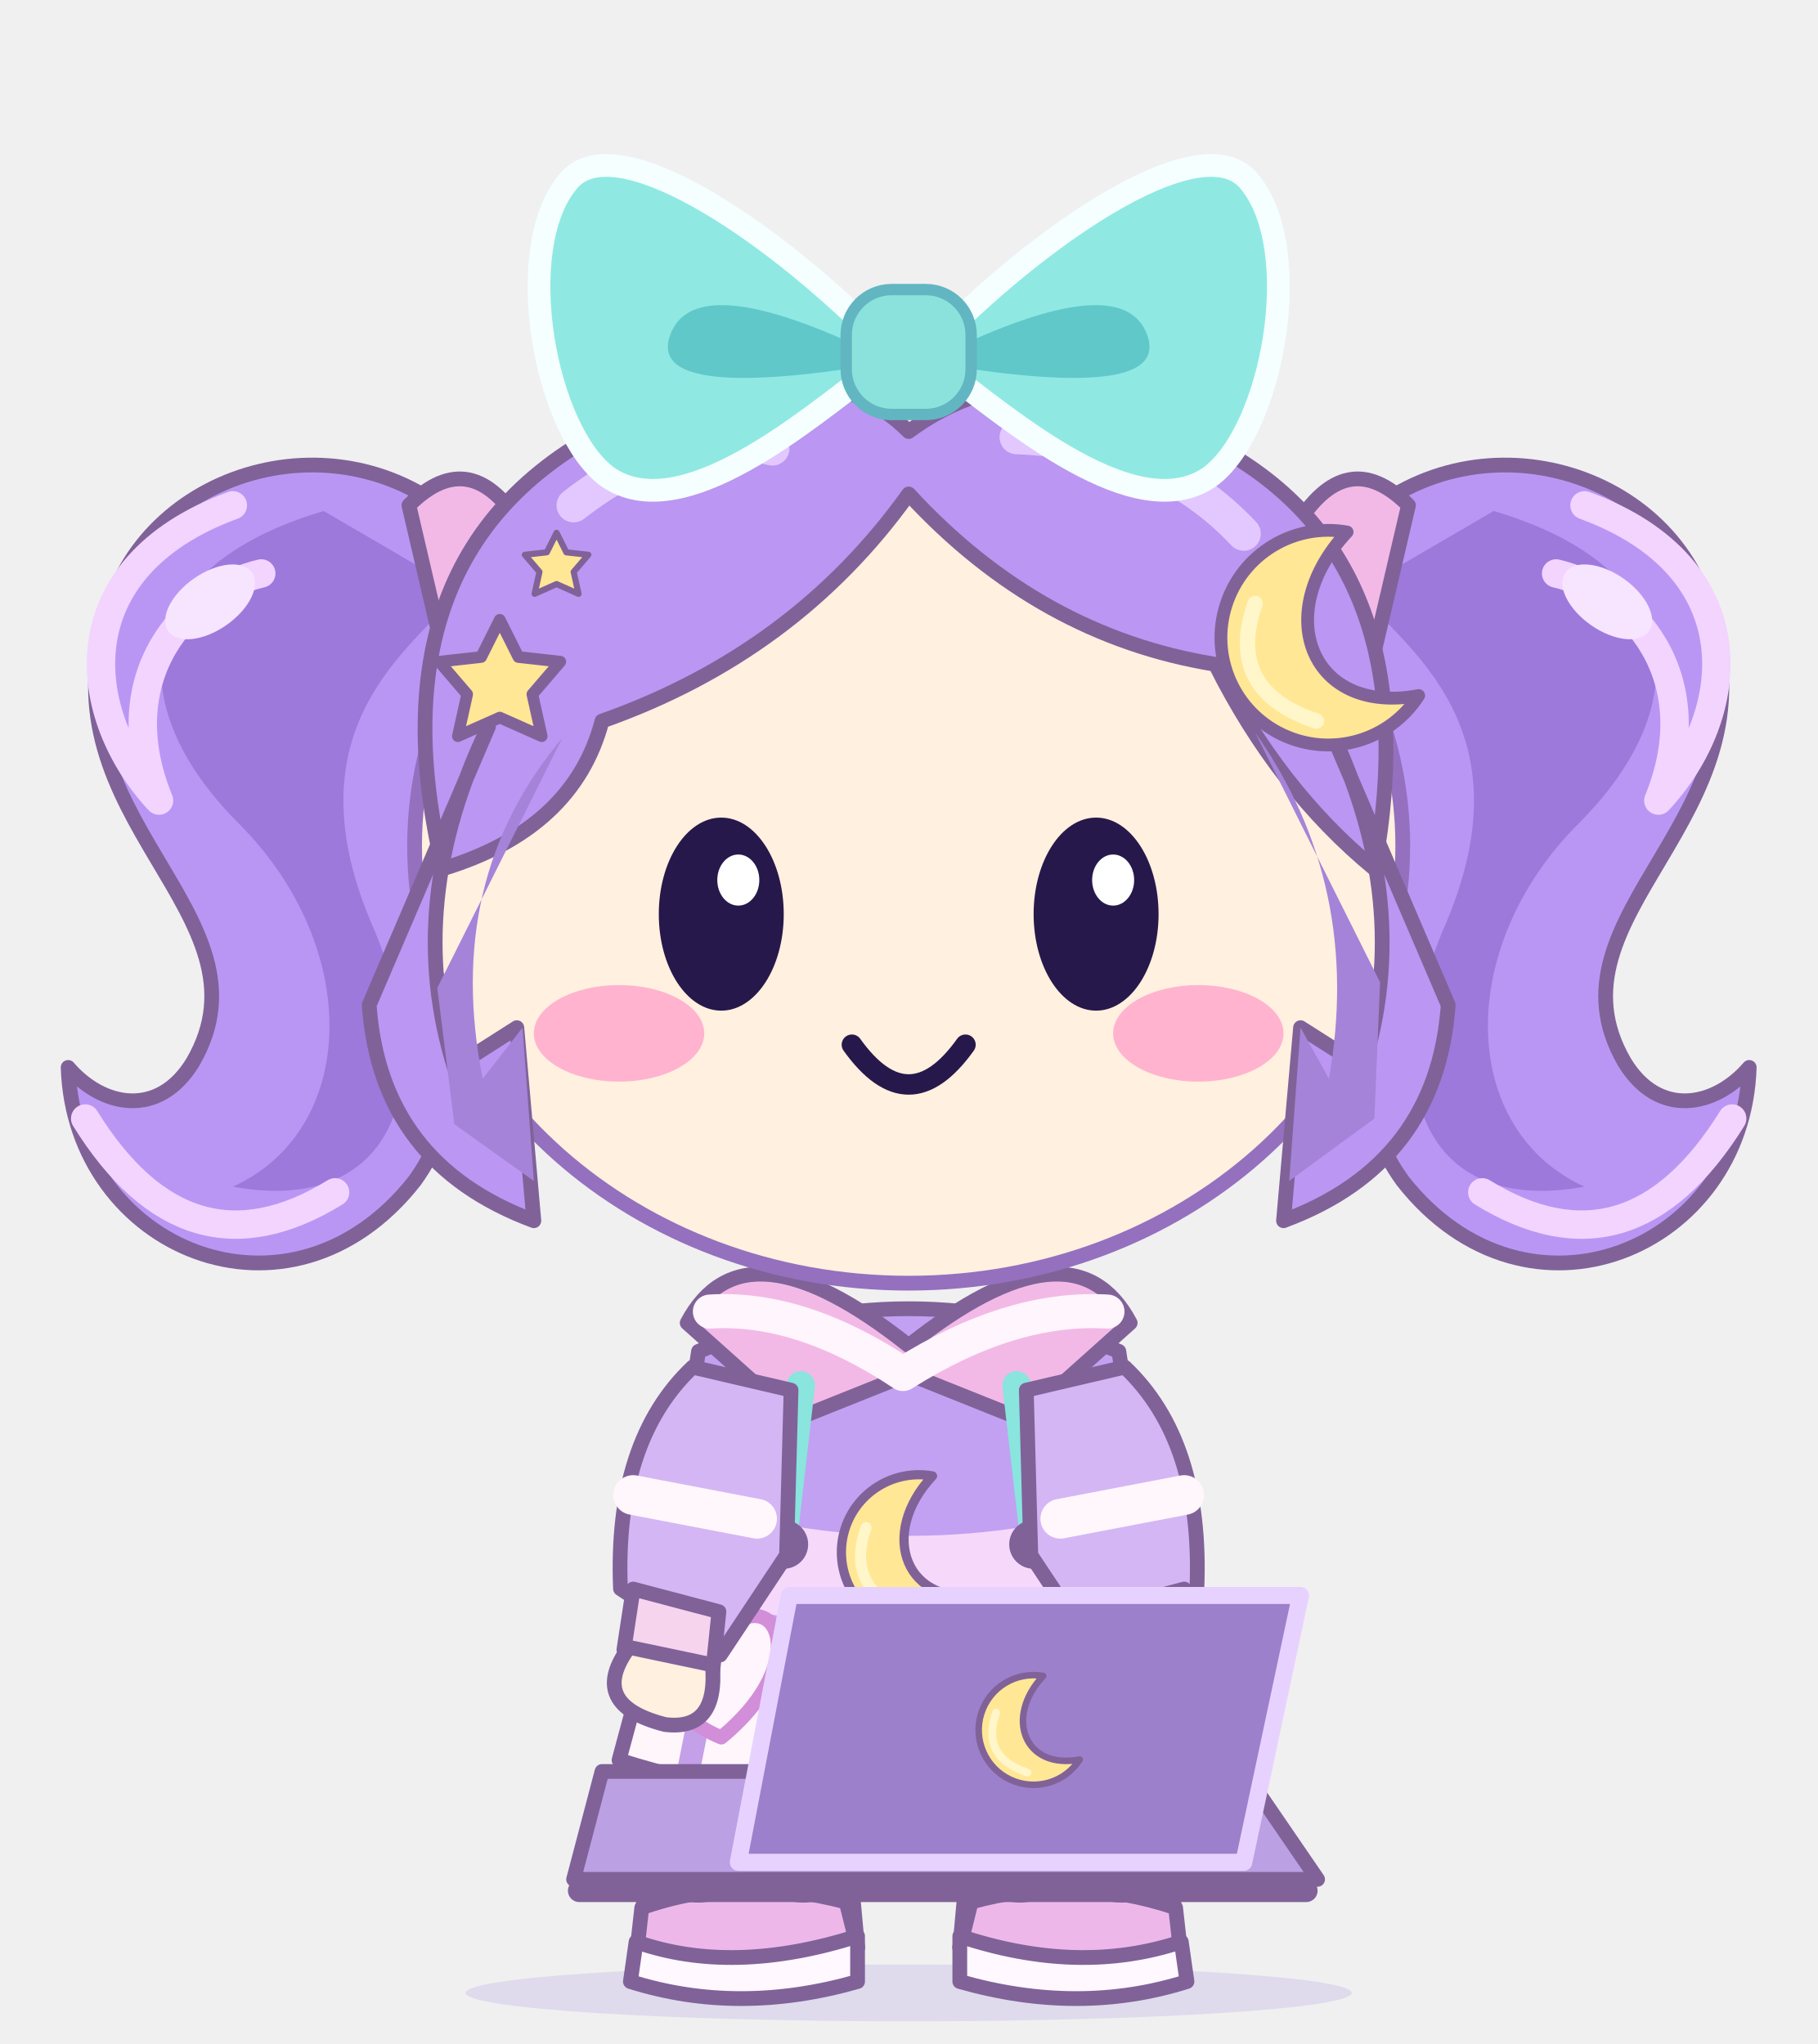
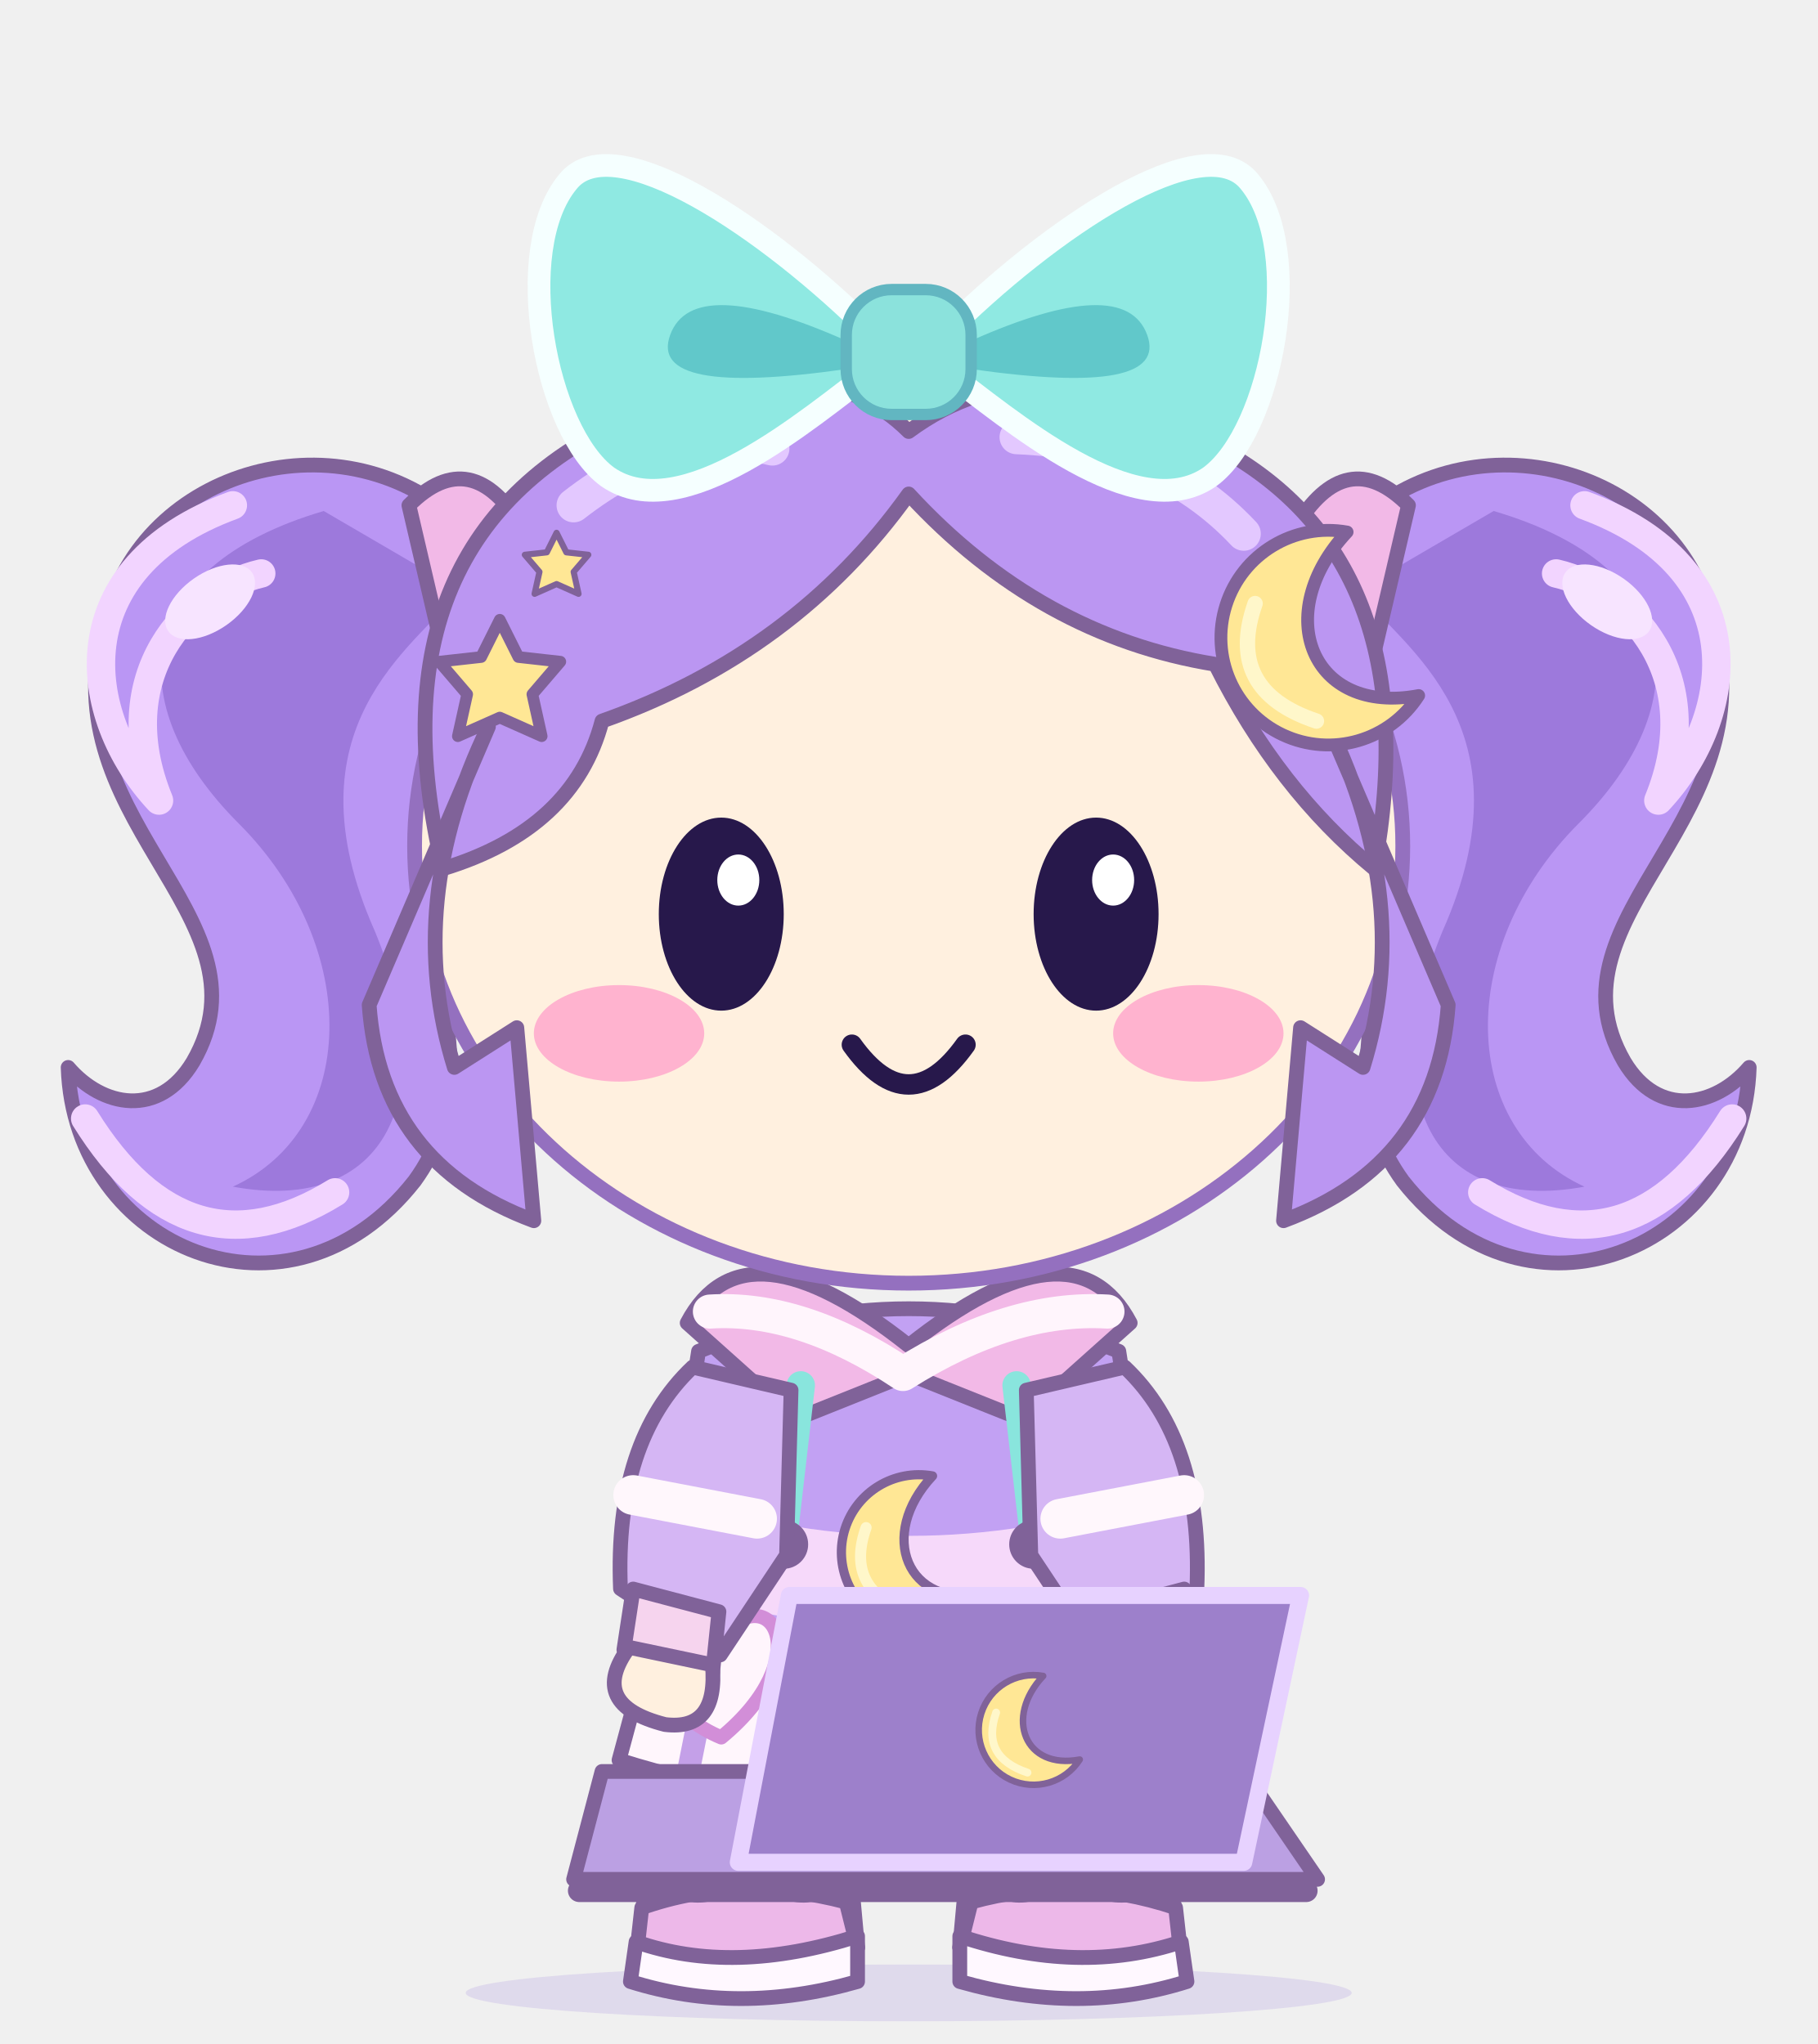
<svg xmlns="http://www.w3.org/2000/svg" class="luna2" viewBox="0 0 320 360" preserveAspectRatio="xMidYMid meet" role="img" aria-label="Luna — working" data-character="luna" data-science-outfit="false" data-listening-disabled="false" data-state="working" data-outfit="home" data-reduced-motion="true" data-audio="unavailable" data-compact="false">
  <ellipse class="l2-ground" cx="160" cy="351" rx="78" ry="5" fill="#a58cdd" opacity=".22" />
  <g class="l2-character" fill="none" stroke="#806299" stroke-width="2.6" stroke-linecap="round" stroke-linejoin="round">
    <g transform="translate(0 0)">
      <g transform="translate(83 108)">
        <g class="l2-pigtail" style="transform-origin:0 0">
          <g transform="translate(-83 -108)">
            <path d="M83 94C62 72 26 82 19 108 7 144 49 161 34 187 28 197 18 195 12 188 13 220 51 236 73 208 89 186 68 162 78 141 88 125 101 110 83 94Z" fill="#ba96f4" />
            <path d="M57 90C23 100 21 124 42 145 64 167 63 199 41 209 68 214 78 193 66 164 50 128 73 114 81 104Z" fill="#9d79dc" stroke="none" />
            <path d="M41 89C11 100 14 126 28 141 19 119 33 104 46 101M15 197Q33 226 59 210" fill="none" stroke="#f2d4ff" stroke-width="5" />
            <ellipse cx="37" cy="106" rx="9" ry="5" transform="rotate(-35 37 106)" fill="#f7e4ff" stroke="none" />
            <path d="M72 89Q83 78 92 93L94 112 79 119Z" fill="#f2b9e7" />
          </g>
        </g>
      </g>
    </g>
    <g transform="translate(320 0) scale(-1 1)">
      <g transform="translate(83 108)">
        <g class="l2-pigtail" style="transform-origin:0 0">
          <g transform="translate(-83 -108)">
            <path d="M83 94C62 72 26 82 19 108 7 144 49 161 34 187 28 197 18 195 12 188 13 220 51 236 73 208 89 186 68 162 78 141 88 125 101 110 83 94Z" fill="#ba96f4" />
            <path d="M57 90C23 100 21 124 42 145 64 167 63 199 41 209 68 214 78 193 66 164 50 128 73 114 81 104Z" fill="#9d79dc" stroke="none" />
            <path d="M41 89C11 100 14 126 28 141 19 119 33 104 46 101M15 197Q33 226 59 210" fill="none" stroke="#f2d4ff" stroke-width="5" />
            <ellipse cx="37" cy="106" rx="9" ry="5" transform="rotate(-35 37 106)" fill="#f7e4ff" stroke="none" />
            <path d="M72 89Q83 78 92 93L94 112 79 119Z" fill="#f2b9e7" />
          </g>
        </g>
      </g>
    </g>
    <g class="l2-body">
      <g class="l2-feet">
        <path d="M123 300V324H145V300M175 300V324H197V300" fill="#fff0df" />
        <path d="M117 320Q132 313 149 321L151 343Q136 351 112 345L114 330Z M171 321Q188 313 203 320L206 330 208 345Q184 351 169 343Z" fill="#c2a1f3" />
        <path d="M113 336Q130 330 149 335L151 343Q132 350 112 345ZM171 335Q189 330 207 336L208 345Q189 350 169 343Z" fill="#edb8e9" />
        <path d="M112 342Q129 348 151 341V349Q130 355 111 349ZM169 341Q190 348 208 342L209 349Q190 355 169 349Z" fill="#fff8ff" />
        <g fill="#94e6e0" stroke-width="1.8">
          <path d="M132 326Q116 315 117 327T132 331Q147 339 146 327T132 326ZM188 326Q173 315 174 327T188 331Q203 339 202 327T188 326Z" />
          <circle cx="132" cy="329" r="4" />
          <circle cx="188" cy="329" r="4" />
        </g>
        <g class="liam-laces" fill="none" stroke="#f6f7ff" stroke-width="2.5">
          <path d="m121 323 20 2m-21 3 21 2m38-5 20-2m-20 7 21-2" />
        </g>
      </g>
      <g class="l2-outfit-home">
        <path d="M123 238Q160 223 197 238L207 302Q160 318 113 302Z" fill="#c2a1f3" />
        <path d="M116 284Q158 298 204 284L211 310Q160 326 109 310Z" fill="#fff6fc" />
        <path d="M124 298 121 313M143 302 141 317M178 302 180 317M196 298 199 313" fill="none" stroke="#c4a0e8" stroke-width="4" />
        <path d="M120 264Q160 277 201 264V280Q160 293 118 280Z" fill="#f6d9fa" stroke="none" />
        <path d="M121 233Q131 214 160 237 189 214 199 233L180 250 160 242 140 250Z" fill="#f2b9e7" />
        <path d="M125 231Q141 230 159 242 178 230 195 231" fill="none" stroke="#fff5fc" stroke-width="6" />
        <path d="M141 244 138 270M179 244 182 270" fill="none" stroke="#89e5dd" stroke-width="5" />
        <circle cx="138" cy="272" r="3" fill="#89e5dd" />
        <circle cx="182" cy="272" r="3" fill="#89e5dd" />
        <path transform="translate(159 271) scale(0.65)" d="M8-17A21 21 0 1 0 22 15C1 19-7-1 8-17Z" fill="#ffe795" stroke="#806299" stroke-width="2.5" />
        <path transform="translate(159 271) scale(0.65)" d="M-10-3Q-16 14 2 20" fill="none" stroke="#fff7ca" stroke-width="3" />
        <g class="l2-detail" fill="#fff5fc" stroke="#d28ed8" stroke-width="2.5">
          <path d="M122 289C108 275 110 299 127 306 144 292 136 278 127 288Z" />
          <path d="M191 289C177 275 179 299 196 306 213 292 205 278 196 288Z" />
        </g>
      </g>
      <g class="l2-outfit-enterprise">
        <path d="M124 282H196L205 311Q160 323 115 311Z" fill="#8a73b6" />
        <path d="M126 235Q160 225 194 235L201 294Q180 304 160 293 140 304 119 294Z" fill="#9981c3" />
        <path d="M143 231 160 259 177 231Z" fill="#fff6fc" />
        <path d="M137 233 148 251 140 258 160 283 151 241M183 233 172 251 180 258 160 283 169 241" fill="#bfa0eb" />
        <path d="M151 240 160 247 169 240 168 255 160 250 152 255Z" fill="#8de3da" />
        <circle cx="160" cy="283" r="2.6" fill="#ffdfa3" stroke="none" />
        <path d="M126 281H140M180 281H194" stroke="#d9c2f5" stroke-width="3" />
        <g class="l2-detail">
          <path d="M179 250V268" stroke="#8de3da" stroke-width="3" />
          <rect x="172" y="263" width="17" height="22" rx="3" fill="#fff8ee" />
          <circle cx="180.5" cy="270" r="3" fill="#c3a3ef" stroke="none" />
          <path d="M176 278H185" stroke="#8de3da" />
        </g>
      </g>
      <g class="liam-clothes">
        <path d="M123 286H197L199 322H174L166 304H154L146 322H121Z" fill="#697cc0" />
        <path d="M127 303v14m66-14v14M160 293v9" stroke="#485d9d" />
        <path d="M123 238Q160 223 197 238L207 302Q160 318 113 302Z" fill="#7d91d6" />
        <path d="M121 233Q131 214 160 237 189 214 199 233L180 250 160 242 140 250Z" fill="#657bbd" />
        <path d="M125 231Q141 230 159 242 178 230 195 231" fill="none" stroke="#d6e3ff" stroke-width="5" />
        <path d="M142 244v23m36-23v23" stroke="#e5eaff" stroke-width="3" />
        <g transform="translate(160 276) rotate(-22)" stroke="#ffe9ae" stroke-width="2">
          <circle r="11" fill="#f5d786" />
          <ellipse rx="21" ry="6" fill="none" />
          <path d="M-20 0q16 10 40 0" fill="none" stroke="#fff2c5" />
        </g>
        <g class="liam-labcoat">
          <path d="M123 238 141 230 157 251 152 307 113 302Z M197 238 179 230 163 251 168 307 207 302Z" fill="#fff9ef" stroke="#6e80bd" />
          <path d="m141 230-6 17 11 7-12 10 18 16m27-50 6 17-11 7 12 10-18 16" fill="#e4e9ff" stroke="#7a8ac2" />
          <path d="m121 282 21 3-2 14-21-3Z m58 3 21-3 2 14-21 3Z" fill="#f6f5ff" stroke="#8d9dcf" stroke-width="1.8" />
          <path d="m124 255-2 15m6-17-1 16" stroke="#849dd5" stroke-width="3" />
          <path d="m185 252 3 13" stroke="#d5b267" stroke-width="2" />
          <path d="m179 266 17-3 3 17-18 3Z" fill="#dae8ff" stroke="#7a8ac2" stroke-width="1.7" />
          <circle cx="189" cy="270" r="2" fill="#8aa8da" stroke="none" />
          <path d="m185 276 8-1" stroke="#8aa8da" stroke-width="1.3" />
        </g>
      </g>
      <g transform="translate(0 0)">
        <g transform="translate(126 240)">
          <g class="l2-arm l2-arm-left" style="transform-origin:0 0">
            <g transform="translate(-126 -240)">
              <path d="M122 239Q104 245 94 269L105 287 123 276 136 250Z" class="l2-sleeve" fill="#d5b6f4" />
              <path d="M96 270 108 280 102 290 90 279Z" fill="#f6d4ee" />
              <path d="M91 279Q80 285 91 294 99 299 103 288Z" fill="#fff0df" />
              <path class="l2-detail" d="M103 255 121 268" stroke="#fff7fc" stroke-width="7" />
            </g>
          </g>
        </g>
      </g>
      <g transform="translate(320 0) scale(-1 1)">
        <g transform="translate(126 240)">
          <g class="l2-arm l2-arm-right" style="transform-origin:0 0">
            <g transform="translate(-126 -240)">
              <path d="M122 239Q104 245 94 269L105 287 123 276 136 250Z" class="l2-sleeve" fill="#d5b6f4" />
              <path d="M96 270 108 280 102 290 90 279Z" fill="#f6d4ee" />
              <path d="M91 279Q80 285 91 294 99 299 103 288Z" fill="#fff0df" />
              <path class="l2-detail" d="M103 255 121 268" stroke="#fff7fc" stroke-width="7" />
            </g>
          </g>
        </g>
      </g>
    </g>
    <g transform="translate(160 213)">
      <g class="l2-head-pose" style="transform-origin:0 0">
        <g transform="translate(-160 -213)">
+           <g class="liam-hair liam-hair-back" fill="#a9c4f2" stroke="#788fc3" stroke-width="2.3">
+             <path d="M78 92C81 77 91 64 107 59C117 47 140 45 154 49C170 42 191 45 204 53C222 55 238 71 243 88C255 100 256 116 252 127C260 139 256 151 250 158C253 170 247 180 239 184C242 192 233 199 224 198C227 187 218 179 214 166C205 149 116 145 102 170C99 183 91 191 91 200C80 199 71 190 74 181C63 176 61 164 65 155C60 143 64 130 68 123C65 111 70 99 78 92Z" />
+             <path d="M78 111C68 141 80 157 84 167C89 179 81 187 85 193C95 180 97 158 95 139C93 125 88 113 78 111Z M237 112C249 137 236 151 238 165C240 174 234 185 229 191C231 178 222 165 225 148C227 132 233 124 237 112Z" fill="#91a8df" stroke="none" />
+             <path d="M143 51C153 43 166 38 160 32C156 28 146 31 142 34C146 26 159 23 168 29C179 36 172 47 160 53C155 56 148 56 143 51Z" />
+             <path d="M148 30C154 27 163 28 166 32" fill="none" stroke="#e0eeff" stroke-width="2.5" />
+             <path d="M76 125C72 139 77 149 79 154M245 137C246 148 241 154 240 161" fill="none" stroke="#d9eaff" stroke-width="3" />
+           </g>
          <ellipse class="l2-face-base" cx="160" cy="149" rx="87" ry="77" fill="#fff0df" stroke="#9470bf" />
          <g class="l2-cheeks" fill="#ffb3cf" stroke="none">
            <ellipse cx="109" cy="182" rx="15" ry="8.5" />
            <ellipse cx="211" cy="182" rx="15" ry="8.5" />
          </g>
          <g class="l2-eye-gaze" fill="#27184b" stroke="none">
            <g class="l2-eyes-open">
              <ellipse cx="127" cy="157" rx="11" ry="17" />
              <ellipse cx="193" cy="157" rx="11" ry="17" />
              <ellipse cx="130" cy="151" rx="3.7" ry="4.5" fill="#fff" />
              <ellipse cx="196" cy="151" rx="3.7" ry="4.5" fill="#fff" />
            </g>
          </g>
          <g class="l2-eyes-shut" fill="none" stroke="#27184b" stroke-width="4.5">
            <path d="M116 160Q127 147 138 160M182 160Q193 147 204 160" />
          </g>
          <g class="l2-eyes-blink" fill="none" stroke="#27184b" stroke-width="3.5">
            <path d="M117 160Q127 165 137 160M183 160Q193 165 203 160" />
          </g>
          <g class="l2-brows" fill="none" stroke="#9470bf" stroke-width="3">
            <path d="M117 132 132 130M188 130 203 132" />
          </g>
          <g fill="none" stroke="#27184b" stroke-width="3.6">
            <path class="l2-mouth-smile" d="M150 184Q160 198 170 184" />
            <path class="l2-mouth-concern" d="M152 191Q160 186 168 191" />
          </g>
          <g class="l2-mouth-small">
            <ellipse cx="160" cy="188" rx="6" ry="7" fill="#44234f" stroke="#27184b" stroke-width="2" />
          </g>
          <g class="l2-mouth-wide">
            <path d="M149 182H171Q172 200 160 200 148 200 149 182Z" fill="#44234f" stroke="#27184b" stroke-width="2" />
            <path d="M153 195Q160 189 167 195Q160 202 153 195Z" fill="#f7a5c8" stroke="none" />
          </g>
          <g class="l2-front-hair" fill="#bb96f2">
            <path d="M78 153Q64 94 112 73 144 60 160 76 183 59 213 78 252 98 242 153 225 139 214 117 183 112 160 87 140 115 106 127 101 146 78 153Z" />
            <path d="M86 128Q71 159 80 188L91 181 94 215Q67 205 65 177Z M234 128Q249 159 240 188L229 181 226 215Q253 205 255 177Z" />
-             <path d="M99 130Q78 155 85 190L92 181 94 208 80 198 77 174Z M221 129Q240 156 234 190L229 181 227 208 242 197 243 173Z" fill="#a583d9" stroke="none" />
            <path d="M101 89Q119 75 136 79M179 77Q204 78 219 94" fill="none" stroke="#e3c8ff" stroke-width="6" />
          </g>
          <g class="l2-accessories">
            <path d="M154 59C135 40 108 22 100 32 90 44 96 76 107 84 120 93 142 74 154 65Z M166 59C185 40 212 22 220 32 230 44 224 76 213 84 200 93 178 74 166 65Z" fill="#8fe9e2" stroke="#f5ffff" stroke-width="4" />
            <path d="M149 60Q122 48 118 59T149 65M171 60Q198 48 202 59T171 65" fill="#61c8ca" stroke="none" />
            <rect x="149" y="51" width="22" height="22" rx="8" fill="#8be2dc" stroke="#62b6c1" stroke-width="2" />
            <path transform="translate(230 109) scale(0.9)" d="M8-17A21 21 0 1 0 22 15C1 19-7-1 8-17Z" fill="#ffe795" stroke="#806299" stroke-width="2.5" />
            <path transform="translate(230 109) scale(0.9)" d="M-10-3Q-16 14 2 20" fill="none" stroke="#fff7ca" stroke-width="3" />
            <g class="l2-detail">
              <path transform="translate(88 119) scale(0.82)" d="M0-12 4-4 13-3 7 4 9 13 0 9-9 13-7 4-13-3-4-4Z" fill="#ffe795" stroke="#806299" stroke-width="2.5" stroke-linejoin="round" />
              <path transform="translate(98 99) scale(0.43)" d="M0-12 4-4 13-3 7 4 9 13 0 9-9 13-7 4-13-3-4-4Z" fill="#ffe795" stroke="#806299" stroke-width="2.5" stroke-linejoin="round" />
            </g>
          </g>
-           <g class="liam-hair" fill="#9faef5" stroke="#727aca" stroke-width="2.3">
-             <path d="M146 47Q170 22 150 22 127 26 119 38 122 16 145 13 176 9 181 28 184 40 171 48Z" />
-             <path d="M89 75Q74 92 61 87L68 99Q59 110 42 106 46 123 62 127L51 137Q40 139 34 132 37 154 62 157L51 167 40 165Q47 184 69 182L59 191 48 191Q58 210 82 201L88 215 106 197 111 137 213 134 221 200Q236 217 252 204L243 196Q268 194 276 178 263 185 252 175 276 169 278 151 267 162 251 148 277 142 279 122 266 137 250 122 262 111 256 98 249 103Q239 84 232 75 213 52 175 52 125 44 89 75Z" />
-             <path d="M66 127Q82 119 86 99 77 133 62 143L76 148Q82 166 69 175 90 174 99 151L101 186 87 200 80 192 69 197 71 178 60 176 69 157 59 153 72 139Z M230 108Q226 138 243 150L234 159 247 175 235 182 243 198 224 190 219 145Z" fill="#7d8ee0" stroke="none" />
-             <path d="M87 140Q78 99 105 80 125 62 157 70 178 55 202 72 235 81 237 119L229 149Q213 148 201 128L204 144Q180 137 169 112L166 141Q147 134 138 109 133 135 113 143L118 128Q104 146 88 150Z" />
-             <path d="M156 76Q139 91 153 120L164 131 162 110 172 122Q162 94 169 76 M198 81Q216 105 222 127L229 136 225 111 217 90Z" fill="#bec7ff" stroke="none" />
-             <path d="M94 98Q90 119 81 128M122 82Q109 92 108 106M177 74Q188 70 198 78M57 146q8 5 15 3M244 159q13 9 21 1" fill="none" stroke="#e0e9ff" stroke-width="4" />
-             <path d="M133 28q17-16 31-6" fill="none" stroke="#e0e9ff" stroke-width="3" />
+           <g class="liam-hair" fill="#afcaf5" stroke="#788fc3" stroke-width="2.3">
+             <path d="M78 113C74 86 91 62 119 54C137 48 153 48 163 51C182 45 207 52 222 66C238 80 244 99 241 119C225 127 207 113 193 104C170 93 130 94 110 116C96 128 86 125 78 113Z" />
+             <path d="M98 91C83 100 81 118 73 127C68 133 66 134 65 132C62 143 68 153 77 154C85 155 90 147 92 138C94 127 103 118 107 106C109 98 105 92 98 91Z" fill="#a3bdee" />
+             <path d="M226 100C238 106 239 122 245 132C249 140 249 148 244 153C244 145 234 141 231 132C233 146 241 154 240 164C239 174 232 178 226 178C231 171 224 162 225 151C224 136 215 120 219 108C220 103 223 101 226 100Z" fill="#a3bdee" />
+             <path d="M83 141C75 150 78 162 73 168C68 172 68 174 74 178C80 182 86 178 87 173C86 182 90 186 94 187C96 177 91 170 94 160C98 150 91 143 83 141Z" fill="#a8c3f1" />
+             <path d="M79 132C75 140 75 144 78 146M84 156C82 161 85 167 82 170M237 118C237 125 241 129 242 133" fill="none" stroke="#dceaff" stroke-width="3" />
+             <path d="M116 70C99 78 91 94 90 108C89 120 84 129 80 132C91 134 103 124 107 116C116 104 124 89 129 78C127 72 122 69 116 70Z" />
+             <path d="M142 66C124 70 116 87 112 101C109 115 103 124 99 128C112 130 127 119 132 109C139 98 150 83 151 73C150 69 146 67 142 66Z" fill="#b7d1f8" />
+             <path d="M192 66C211 68 223 84 228 98C232 111 236 118 240 121C230 127 217 119 210 111C201 100 190 83 184 75C183 70 187 67 192 66Z" />
+             <path d="M171 63C190 63 199 80 203 94C206 109 211 119 217 125C204 126 192 117 187 107C179 95 169 84 167 73C166 68 167 64 171 63Z" fill="#a8c2f1" />
+             <path d="M151 64C137 76 136 91 141 106C144 118 154 130 161 133C168 131 174 119 175 108C177 91 168 80 169 70C165 63 158 61 151 64Z" fill="#b6d0f7" />
+             <path d="M148 80C142 99 151 118 160 126C157 110 159 96 161 84C160 77 152 75 148 80Z M187 80C192 93 194 109 206 118C202 105 202 90 194 82C191 79 188 78 187 80Z" fill="#93aade" stroke="none" opacity=".7" />
+             <path d="M119 82C114 87 111 96 109 102M153 76C149 83 149 90 151 96M180 75C186 79 189 85 190 90M216 87C220 94 222 100 223 104" fill="none" stroke="#dfedff" stroke-width="3.5" />
          </g>
          <g class="liam-goggles" stroke="#39375e" stroke-width="3.5">
            <path d="M82 104Q88 52 160 56 226 53 239 105" fill="none" stroke-width="9" />
            <path d="M145 65Q160 57 175 65" fill="none" stroke-width="7" />
            <g transform="rotate(-17 120 64)">
              <ellipse cx="120" cy="64" rx="30" ry="21" fill="#9692b5" />
              <ellipse cx="120" cy="62" rx="24" ry="15" fill="#c4d7ff" stroke="#f5eaff" stroke-width="2.5" />
              <path d="m107 68 18-19m-8 23 17-18" stroke="#fff9ef" stroke-width="4" />
            </g>
            <g transform="rotate(17 200 64)">
              <ellipse cx="200" cy="64" rx="30" ry="21" fill="#9692b5" />
              <ellipse cx="200" cy="62" rx="24" ry="15" fill="#c4d7ff" stroke="#f5eaff" stroke-width="2.5" />
              <path d="m186 66 17-18m-7 23 15-17" stroke="#fff9ef" stroke-width="4" />
            </g>
          </g>
          <g class="liam-moon">
            <path transform="translate(226 106) scale(0.88)" d="M8-17A21 21 0 1 0 22 15C1 19-7-1 8-17Z" fill="#ffe795" stroke="#806299" stroke-width="2.5" />
            <path transform="translate(226 106) scale(0.88)" d="M-10-3Q-16 14 2 20" fill="none" stroke="#fff7ca" stroke-width="3" />
          </g>
          <g class="liam-glasses" fill="none" stroke="#35365d" stroke-width="3.2">
            <circle cx="126" cy="162" r="25" />
            <circle cx="194" cy="162" r="25" />
            <path d="M151 160q9-7 18 0m-68-4-13-5m131 5 13-5" />
            <path d="M110 146q7-5 13-4M178 146q7-5 13-4" stroke="#fff" stroke-width="2" />
          </g>
          <g class="l2-sleep-mask">
            <path d="M88 153 104 159M216 159 232 153" fill="none" stroke="#9b79cb" stroke-width="7" />
            <path d="M104 146Q124 136 147 146 160 152 173 146 196 136 216 146L216 174Q198 193 177 178 160 168 143 178 122 193 104 174Z" fill="#b792ee" stroke="#f0d9ff" stroke-width="3" />
            <path d="M117 163Q127 174 138 163M182 163Q193 174 203 163" fill="none" stroke="#fff0ff" stroke-width="3" />
            <path transform="translate(160 153) scale(0.34)" d="M8-17A21 21 0 1 0 22 15C1 19-7-1 8-17Z" fill="#ffe795" stroke="#806299" stroke-width="2.5" />
            <path transform="translate(160 153) scale(0.34)" d="M-10-3Q-16 14 2 20" fill="none" stroke="#fff7ca" stroke-width="3" />
          </g>
          <g class="l2-mouth-snore" fill="#44234f" stroke="#27184b" stroke-width="2">
            <path class="l2-snore-closed" d="M155 193Q160 198 165 193" fill="none" stroke-width="3.4" stroke-linecap="round" />
            <ellipse class="l2-snore-open" cx="160" cy="194" rx="6" ry="8" />
            <path class="l2-snore-tongue" d="M156 198Q160 194 164 198Q160 203 156 198Z" fill="#f7a5c8" stroke="none" />
          </g>
        </g>
      </g>
    </g>
    <g class="l2-hand-think">
      <path d="M116 247Q112 236 127 225L143 230Q141 247 126 255Z" class="l2-sleeve" fill="#d5b6f4" />
      <path d="M127 226 131 219 145 225 142 232Z" fill="#f6d4ee" />
      <path d="M132 221Q126 210 133 208L138 214Q134 201 141 203L146 215Q153 209 154 216L145 228Z" fill="#fff0df" />
    </g>
    <g class="l2-laptop">
      <path d="M106 312H219L232 331H101Z" fill="#bba0e3" />
      <path d="M139 281H229L219 328H130Z" fill="#9d80cb" stroke="#e7d2ff" stroke-width="3" />
      <path transform="translate(180 303) scale(0.46)" d="M8-17A21 21 0 1 0 22 15C1 19-7-1 8-17Z" fill="#ffe795" stroke="#806299" stroke-width="2.5" />
      <path transform="translate(180 303) scale(0.46)" d="M-10-3Q-16 14 2 20" fill="none" stroke="#fff7ca" stroke-width="3" />
      <path d="M102 333H230" stroke="#806299" stroke-width="4" />
    </g>
  </g>
  <g class="l2-effects" stroke="none">
    <g class="l2-thinking-dots" fill="#f8e9ff">
      <circle cx="146" cy="14" r="3" />
      <circle cx="160" cy="14" r="3" />
      <circle cx="174" cy="14" r="3" />
    </g>
    <g class="l2-listening-lines" fill="none" stroke="#93ede5" stroke-width="4">
      <path d="m271 43 4-18m11 26 13-15m-5 29 20-6" />
    </g>
    <g class="l2-sparkles">
      <path transform="translate(40 244) scale(0.65)" d="M0-12 4-4 13-3 7 4 9 13 0 9-9 13-7 4-13-3-4-4Z" fill="#ffe795" stroke="#806299" stroke-width="2.5" stroke-linejoin="round" />
      <path transform="translate(278 238) scale(0.8)" d="M0-12 4-4 13-3 7 4 9 13 0 9-9 13-7 4-13-3-4-4Z" fill="#ffe795" stroke="#806299" stroke-width="2.5" stroke-linejoin="round" />
      <path transform="translate(273 47) scale(0.45)" d="M0-12 4-4 13-3 7 4 9 13 0 9-9 13-7 4-13-3-4-4Z" fill="#ffe795" stroke="#806299" stroke-width="2.5" stroke-linejoin="round" />
    </g>
    <g class="l2-oops" fill="#ffe795">
      <path d="M270 77 274 91 278 77Z" />
      <circle cx="274" cy="98" r="2.5" />
    </g>
    <g class="l2-zzz" fill="#e8d0ff" font-family="system-ui,sans-serif" font-weight="700">
      <text x="260" y="145" font-size="14">z</text>
      <text x="277" y="127" font-size="20">z</text>
      <text x="292" y="104" font-size="25">Z</text>
    </g>
  </g>
  <style>/* Every animated group has one transform owner. Face/head never scale. */
.luna2 { display:block; width:100%; height:auto; aspect-ratio:8/9; overflow:hidden; }
.luna2 * { transform-box:view-box; }
.luna2 .l2-outfit-enterprise,
.luna2 .l2-eyes-shut,.luna2 .l2-eyes-blink,.luna2 .l2-mouth-small,.luna2 .l2-mouth-wide,
.luna2 .l2-mouth-concern,.luna2 .l2-mouth-snore,.luna2 .l2-sleep-mask,.luna2 .l2-laptop,.luna2 .l2-effects &gt; g,
.luna2 .l2-hand-think,.luna2 .l2-listening-glow,.luna2 .l2-brows { opacity:0; }
.luna2[data-outfit="enterprise"] .l2-outfit-home { display:none; }
.luna2[data-outfit="enterprise"] .l2-outfit-enterprise { opacity:1; }
.luna2[data-outfit="enterprise"] .l2-sleeve { fill:#9981c3; }
.luna2[data-compact="true"] .l2-detail { display:none; }
.luna2[data-state="listening"] .l2-listening-lines { opacity:.85; }
.luna2[data-state="thinking"] .l2-thinking-dots { opacity:1; }
.luna2[data-state="thinking"] .l2-eye-gaze { transform:translate(3px,-4px); }
.luna2[data-state="thinking"] .l2-head-pose { transform:rotate(-4deg); }
.luna2[data-state="thinking"] .l2-arm-left { opacity:0; }
.luna2[data-state="thinking"] .l2-hand-think { opacity:1; }
.luna2[data-state="working"] .l2-laptop { opacity:1; }
.luna2[data-state="working"] .l2-eye-gaze { transform:translate(0,4px); }
.luna2[data-state="working"] .l2-arm { transform:rotate(-25deg); }
.luna2[data-state="happy"] .l2-eyes-open,
.luna2[data-state="sleeping"] .l2-eyes-open { opacity:0; }
.luna2[data-state="happy"] .l2-eyes-shut,
.luna2[data-state="happy"] .l2-sparkles { opacity:1; }
.luna2[data-state="happy"] .l2-mouth-smile,
.luna2[data-state="error"] .l2-mouth-smile { opacity:0; }
.luna2[data-state="happy"] .l2-mouth-wide { opacity:1; }
.luna2[data-state="error"] .l2-mouth-small,
.luna2[data-state="error"] .l2-oops,.luna2[data-state="error"] .l2-brows { opacity:1; }
.luna2[data-state="sleeping"] .l2-mouth-smile { opacity:0; }
.luna2[data-state="sleeping"] .l2-sleep-mask,
.luna2[data-state="sleeping"] .l2-zzz { opacity:1; }
.luna2[data-state="sleeping"] .l2-mouth-snore { opacity:1; }
.luna2[data-state="sleeping"] .l2-snore-open,
.luna2[data-state="sleeping"] .l2-snore-tongue { opacity:0; animation:l2-snore-open 3.6s steps(1,end) infinite; }
.luna2[data-state="sleeping"] .l2-snore-closed { opacity:1; animation:l2-snore-closed 3.6s steps(1,end) infinite; }
.luna2[data-state="talking"] .l2-mouth-smile { opacity:0; }
.luna2[data-state="talking"] .l2-mouth-small { opacity:1; }

/* Static proportions were raster-checked before motion was introduced. */
.luna2 .l2-character { animation:l2-breathe 5.6s ease-in-out infinite; }
.luna2 .l2-pigtail { animation:l2-hair 6.7s ease-in-out infinite; }
.luna2 .l2-head-pose,.luna2 .l2-eye-gaze,.luna2 .l2-arm { transition:transform 360ms ease; }
.luna2:not([data-state="sleeping"]):not([data-state="happy"]) .l2-eyes-open { animation:l2-blink-open 17s steps(1,end) infinite; }
.luna2:not([data-state="sleeping"]):not([data-state="happy"]) .l2-eyes-blink { animation:l2-blink-shut 17s steps(1,end) infinite; }
.luna2[data-state="listening"] .l2-pigtail { animation:l2-perk 3.8s ease-in-out infinite; }
.luna2[data-state="thinking"] .l2-thinking-dots circle { animation:l2-dot 1.8s ease-in-out infinite; }
.luna2[data-state="thinking"] .l2-thinking-dots circle:nth-child(2) { animation-delay:.25s; }
.luna2[data-state="thinking"] .l2-thinking-dots circle:nth-child(3) { animation-delay:.5s; }
.luna2[data-state="working"] .l2-arm { animation:l2-type .85s ease-in-out infinite; }
.luna2[data-state="working"] .l2-arm-right { animation-delay:.42s; }
.luna2[data-state="working"] .l2-eye-gaze { animation:l2-glance 7s ease-in-out infinite; }
.luna2[data-state="talking"][data-audio="unavailable"] .l2-mouth-small { animation:l2-mouth-a .64s steps(1,end) infinite; }
.luna2[data-state="talking"][data-audio="unavailable"] .l2-mouth-wide { animation:l2-mouth-b .64s steps(1,end) infinite; }
.luna2[data-state="talking"][data-audio="closed"] .l2-mouth-small { opacity:0; }
.luna2[data-state="talking"][data-audio="closed"] .l2-mouth-smile { opacity:1; }
.luna2[data-state="talking"][data-audio="wide"] .l2-mouth-small { opacity:0; }
.luna2[data-state="talking"][data-audio="wide"] .l2-mouth-wide { opacity:1; }
.luna2[data-state="happy"] .l2-character { animation:l2-celebrate .85s ease-out 1; }
.luna2[data-state="happy"] .l2-sparkles { animation:l2-sparkle 1.4s ease-out 1; }
.luna2[data-state="error"] .l2-mouth-small { animation:l2-surprise 1.1s steps(1,end) forwards; }
.luna2[data-state="error"] .l2-mouth-concern { animation:l2-concern 1.1s steps(1,end) forwards; }
.luna2[data-state="sleeping"] .l2-character { animation-duration:6.8s; }
.luna2[data-state="sleeping"] .l2-head-pose { animation:l2-sleep-bob 4.8s ease-in-out infinite; }
.luna2[data-state="sleeping"] .l2-zzz { animation:l2-drift 5s ease-in-out infinite; }
@keyframes l2-breathe { 0%,100% { transform:translateY(0); } 50% { transform:translateY(-2px); } }
@keyframes l2-hair { 0%,100% { transform:rotate(0); } 50% { transform:rotate(1deg); } }
@keyframes l2-perk { 0%,100% { transform:rotate(3deg); } 50% { transform:rotate(4deg); } }
/* Unequal blink intervals (3.4, 5.3, 2.5, 5.8 seconds), no eye/face scaling. */
@keyframes l2-blink-open { 0%,21%,52%,67%,100% { opacity:1; } 20%,51%,66% { opacity:0; } }
@keyframes l2-blink-shut { 0%,21%,52%,67%,100% { opacity:0; } 20%,51%,66% { opacity:1; } }
@keyframes l2-dot { 0%,100% { opacity:.35; } 50% { opacity:1; } }
@keyframes l2-type { 0%,100% { transform:rotate(-25deg) translateY(0); } 50% { transform:rotate(-25deg) translateY(5px); } }
@keyframes l2-sleep-bob { 0%,100% { transform:translateY(0) rotate(0); } 50% { transform:translateY(1.5px) rotate(.6deg); } }
@keyframes l2-snore-open { 0%,28%,64%,100% { opacity:0; } 34%,58% { opacity:1; } }
@keyframes l2-snore-closed { 0%,28%,64%,100% { opacity:1; } 34%,58% { opacity:0; } }
@keyframes l2-glance { 0%,65%,100% { transform:translateY(4px); } 75%,90% { transform:translateY(0); } }
@keyframes l2-mouth-a { 0%,55%,100% { opacity:1; } 25%,75% { opacity:0; } }
@keyframes l2-mouth-b { 0%,55%,100% { opacity:0; } 25%,75% { opacity:1; } }
@keyframes l2-celebrate { 0%,65%,100% { transform:translateY(0); } 30% { transform:translateY(-7px); } 80% { transform:translateY(-2px); } }
@keyframes l2-sparkle { 0% { opacity:0; } 30%,70%,100% { opacity:1; } }
@keyframes l2-surprise { 0% { opacity:1; } 100% { opacity:0; } }
@keyframes l2-concern { 0% { opacity:0; } 100% { opacity:1; } }
@keyframes l2-drift { 0%,100% { opacity:.35; transform:translateY(0); } 50% { opacity:.9; transform:translateY(-7px); } }
.luna2[data-paused="true"] * { animation-play-state:paused !important; }
.luna2[data-reduced-motion="true"] * { animation:none !important; transition:none !important; }
@media (prefers-reduced-motion:reduce) { .luna2 * { animation:none !important; transition:none !important; } }
/* Liam shares the face, pose groups, and controller. Wardrobe never remounts SVG. */
.luna2 .liam-hair,.luna2 .liam-clothes,.luna2 .liam-goggles,.luna2 .liam-labcoat,.luna2 .liam-glasses,.luna2 .liam-moon,.luna2 .liam-laces { display:none; }
.luna2[data-character="liam"] .l2-pigtail,.luna2[data-character="liam"] .l2-front-hair,.luna2[data-character="liam"] .l2-accessories,.luna2[data-character="liam"] .l2-outfit-home,.luna2[data-character="liam"] .l2-outfit-enterprise { display:none; }
.luna2[data-character="liam"] .liam-hair,.luna2[data-character="liam"] .liam-clothes,.luna2[data-character="liam"] .liam-glasses,.luna2[data-character="liam"] .liam-moon { display:inline; }
.luna2[data-character="liam"] .l2-sleeve { fill:#8fa2e1; }
.luna2[data-character="liam"][data-science-outfit="true"] .liam-labcoat,.luna2[data-character="liam"][data-science-outfit="true"] .liam-goggles { display:inline; }
.luna2[data-character="liam"][data-science-outfit="true"] .l2-sleeve { fill:#fffdf5; }
.luna2[data-character="liam"][data-science-outfit="true"] .liam-goggles { animation:liam-adjust .7s ease-out 1; transform-origin:160px 80px; }
.luna2[data-listening-disabled="true"] .l2-sleep-mask { opacity:1; }
@keyframes liam-adjust { 50% { transform:translateY(-3px) rotate(-2deg); } }
@media(prefers-reduced-motion:reduce) { .luna2 .liam-goggles { animation:none!important; } }
.luna2[data-reduced-motion="true"] .liam-goggles,.luna2[data-paused="true"] .liam-goggles { animation:none; }
.luna2[data-character="liam"] .l2-feet &gt; path:nth-child(2) { fill:#8eafd8; }
.luna2[data-character="liam"] .l2-feet &gt; path:nth-child(3) { fill:#b9d7e9; }
.luna2[data-character="liam"] .l2-feet &gt; g { display:none; }
.luna2[data-character="liam"] .liam-laces { display:inline; }
.luna2[data-character="liam"] .l2-arm path[fill="#f6d4ee"],.luna2[data-character="liam"] .l2-hand-think path[fill="#f6d4ee"] { fill:#dce6ff; }
.luna2[data-character="liam"] .l2-feet &gt; path:nth-child(2) { fill:#7287c8; }
.luna2[data-character="liam"] .l2-feet &gt; path:nth-child(3) { fill:#d9e4ff; }
.luna2[data-character="liam"][data-state="sleeping"] .liam-glasses,
.luna2[data-character="liam"][data-listening-disabled="true"] .liam-glasses { display:none; }
.luna2[data-state="listening"] .l2-listening-lines { stroke:#ffe9ac; }
.luna2[data-state="listening"] .l2-brows { opacity:1; }
.luna2[data-state="listening"] .l2-mouth-smile { opacity:0; }
.luna2[data-state="listening"] .l2-mouth-concern { opacity:1; }
.luna2[data-character="liam"][data-state="listening"] .l2-mouth-concern { opacity:0; }
.luna2[data-character="liam"][data-state="listening"] .l2-mouth-small { opacity:1; }
</style>
</svg>
